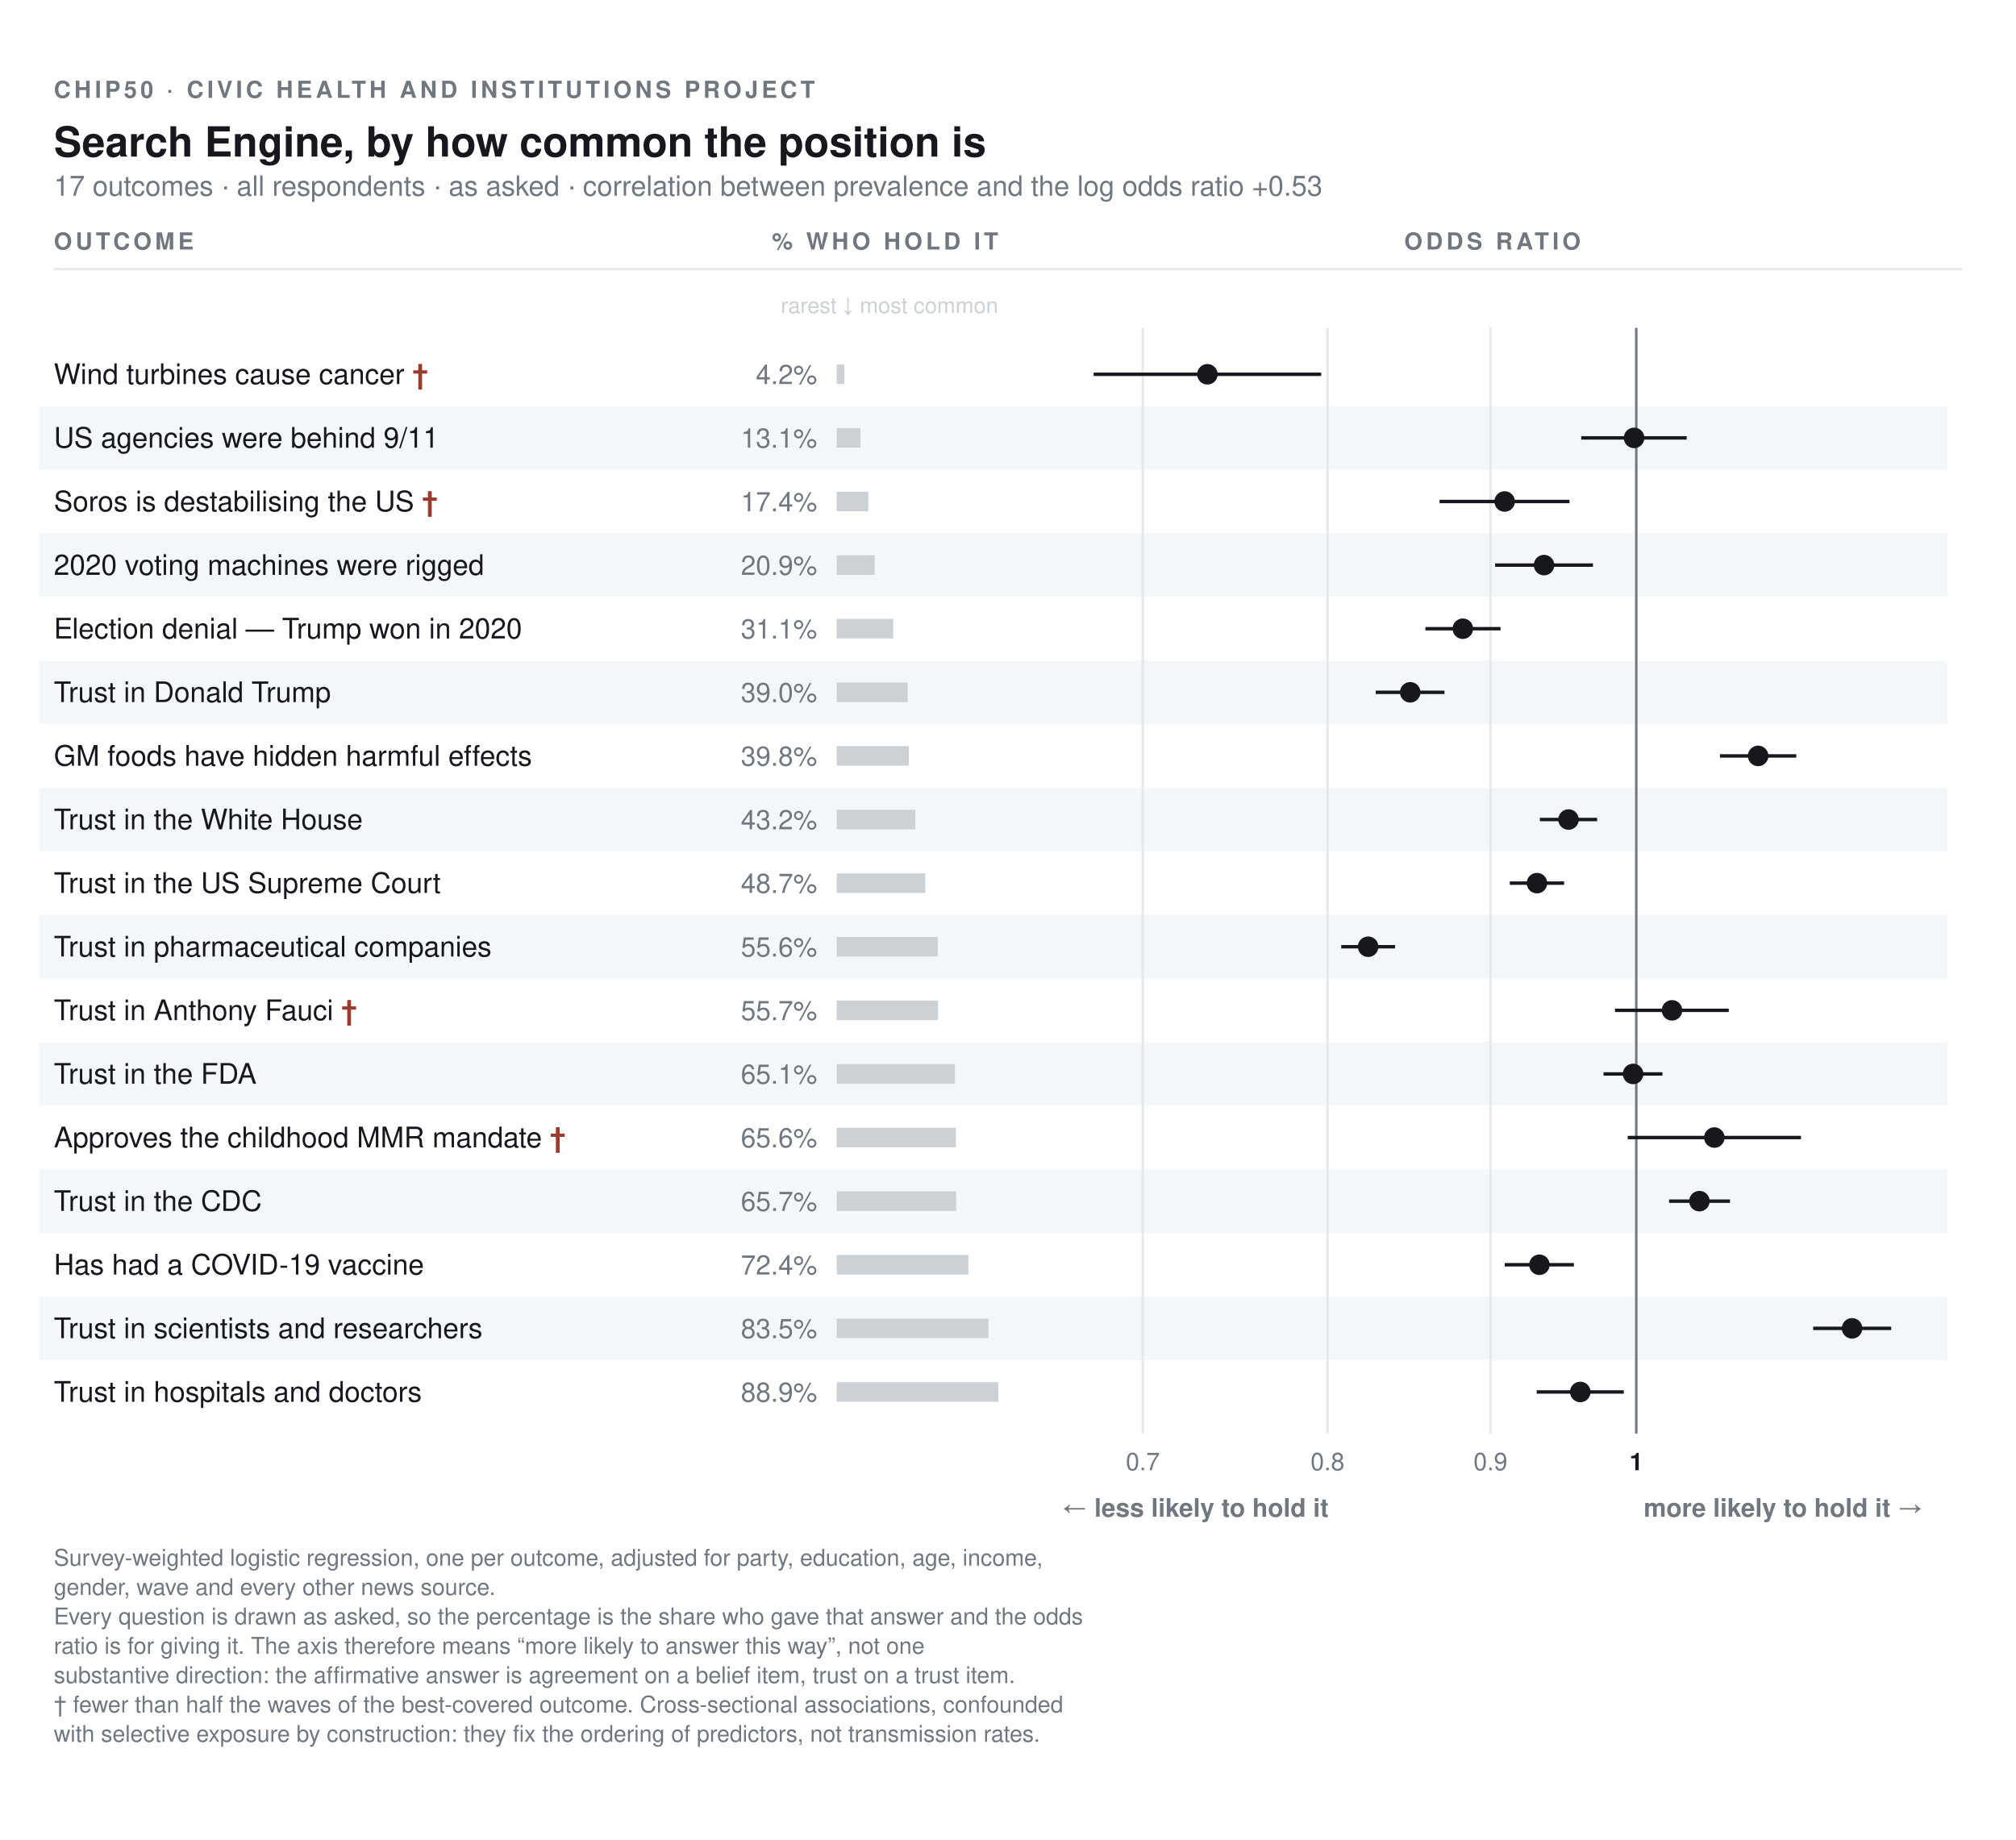
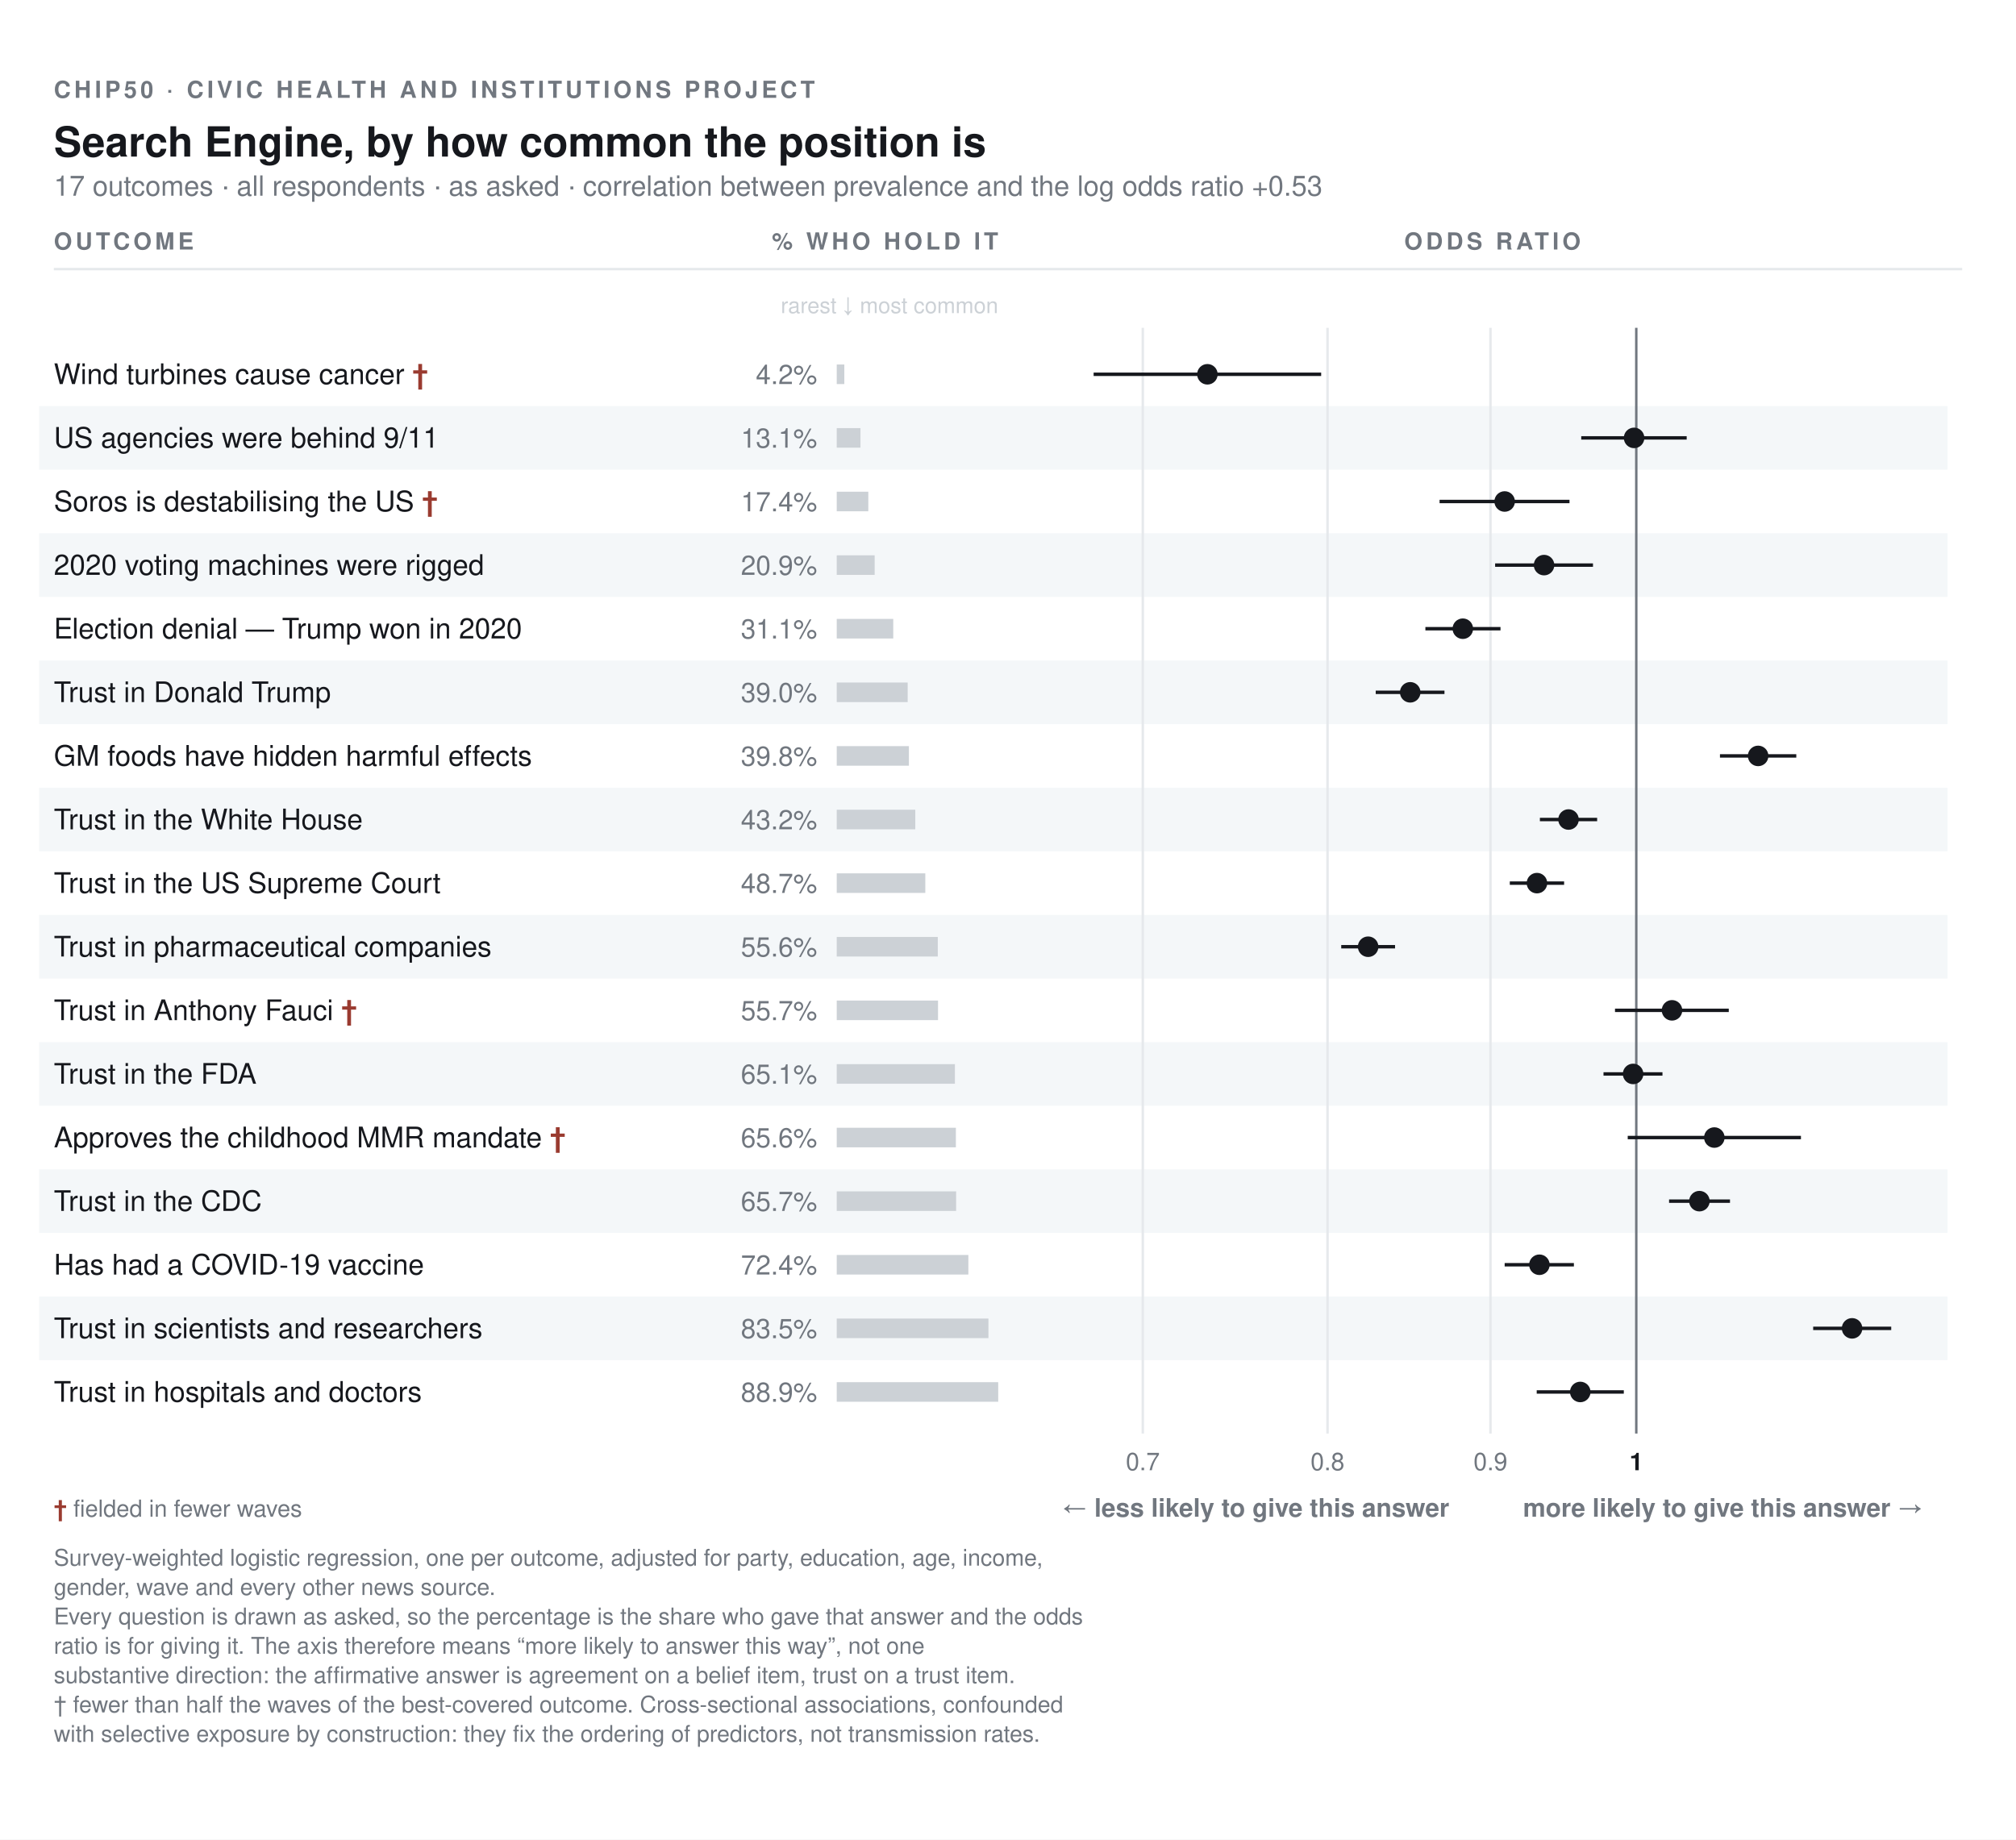
<svg xmlns="http://www.w3.org/2000/svg" width="824" height="752" viewBox="0 0 824 752" font-family="Helvetica Neue,Helvetica,Arial">
  <rect width="824" height="752" fill="#fff" />
  <g transform="translate(22,22)">
    <text x="0" y="18" fill="#71777f" font-size="9.6" font-weight="700" letter-spacing="1.4">CHIP50 · CIVIC HEALTH AND INSTITUTIONS PROJECT</text>
    <text x="0" y="42" fill="#16181d" font-size="17" font-weight="700">Search Engine, by how common the position is</text>
    <text x="0" y="58" fill="#71777f" font-size="11.4">17 outcomes · all respondents · as asked · correlation between prevalence and the log odds ratio +0.53</text>
    <text x="0" y="80" fill="#71777f" font-size="9.6" font-weight="700" letter-spacing="1.4">OUTCOME</text>
    <text x="386" y="80" fill="#71777f" font-size="9.6" font-weight="700" letter-spacing="1.4" text-anchor="end">% WHO HOLD IT</text>
    <text x="588.0" y="80" fill="#71777f" font-size="9.6" font-weight="700" letter-spacing="1.4" text-anchor="middle">ODDS RATIO</text>
    <line x1="0" y1="88" x2="780" y2="88" stroke="#e6e9ec" />
    <text x="386" y="106" fill="#ccd1d6" font-size="9" text-anchor="end">rarest ↓ most common</text>
    <rect x="-6" y="144" width="780" height="26" fill="#f4f7f9" />
    <rect x="-6" y="196" width="780" height="26" fill="#f4f7f9" />
    <rect x="-6" y="248" width="780" height="26" fill="#f4f7f9" />
    <rect x="-6" y="300" width="780" height="26" fill="#f4f7f9" />
    <rect x="-6" y="352" width="780" height="26" fill="#f4f7f9" />
    <rect x="-6" y="404" width="780" height="26" fill="#f4f7f9" />
    <rect x="-6" y="456" width="780" height="26" fill="#f4f7f9" />
    <rect x="-6" y="508" width="780" height="26" fill="#f4f7f9" />
    <line x1="445.1" y1="112" x2="445.1" y2="564" stroke="#e6e9ec" />
    <text x="445.1" y="579" fill="#71777f" font-size="10" font-weight="400" text-anchor="middle">0.7</text>
    <line x1="520.6" y1="112" x2="520.6" y2="564" stroke="#e6e9ec" />
    <text x="520.6" y="579" fill="#71777f" font-size="10" font-weight="400" text-anchor="middle">0.8</text>
    <line x1="587.2" y1="112" x2="587.2" y2="564" stroke="#e6e9ec" />
    <text x="587.2" y="579" fill="#71777f" font-size="10" font-weight="400" text-anchor="middle">0.9</text>
    <line x1="646.8" y1="112" x2="646.8" y2="564" stroke="#71777f" />
    <text x="646.8" y="579" fill="#16181d" font-size="10" font-weight="600" text-anchor="middle">1</text>
    <text x="0" y="135.0" fill="#16181d" font-size="11.6">Wind turbines cause cancer <tspan fill="#9a3b30" font-weight="700">†</tspan>
    </text>
    <text x="312" y="135.0" fill="#71777f" font-size="11" text-anchor="end">4.2%</text>
    <rect x="320" y="127.0" width="3.1" height="8" fill="#ccd1d6" />
    <line x1="425.0" y1="131.0" x2="518.0" y2="131.0" stroke="#16181d" stroke-width="1.4" />
    <circle cx="471.5" cy="131.0" r="4.2" fill="#16181d" />
    <text x="0" y="161.0" fill="#16181d" font-size="11.6">US agencies were behind 9/11</text>
    <text x="312" y="161.0" fill="#71777f" font-size="11" text-anchor="end">13.1%</text>
    <rect x="320" y="153.0" width="9.7" height="8" fill="#ccd1d6" />
    <line x1="624.3" y1="157.0" x2="667.4" y2="157.0" stroke="#16181d" stroke-width="1.4" />
    <circle cx="645.9" cy="157.0" r="4.2" fill="#16181d" />
    <text x="0" y="187.0" fill="#16181d" font-size="11.6">Soros is destabilising the US <tspan fill="#9a3b30" font-weight="700">†</tspan>
    </text>
    <text x="312" y="187.0" fill="#71777f" font-size="11" text-anchor="end">17.4%</text>
    <rect x="320" y="179.0" width="12.9" height="8" fill="#ccd1d6" />
    <line x1="566.4" y1="183.0" x2="619.5" y2="183.0" stroke="#16181d" stroke-width="1.4" />
    <circle cx="593.0" cy="183.0" r="4.2" fill="#16181d" />
    <text x="0" y="213.0" fill="#16181d" font-size="11.6">2020 voting machines were rigged</text>
    <text x="312" y="213.0" fill="#71777f" font-size="11" text-anchor="end">20.9%</text>
    <rect x="320" y="205.0" width="15.5" height="8" fill="#ccd1d6" />
    <line x1="589.1" y1="209.0" x2="629.1" y2="209.0" stroke="#16181d" stroke-width="1.4" />
    <circle cx="609.1" cy="209.0" r="4.2" fill="#16181d" />
    <text x="0" y="239.0" fill="#16181d" font-size="11.6">Election denial — Trump won in 2020</text>
    <text x="312" y="239.0" fill="#71777f" font-size="11" text-anchor="end">31.1%</text>
    <rect x="320" y="231.0" width="23.1" height="8" fill="#ccd1d6" />
    <line x1="560.6" y1="235.0" x2="591.3" y2="235.0" stroke="#16181d" stroke-width="1.4" />
    <circle cx="575.9" cy="235.0" r="4.2" fill="#16181d" />
    <text x="0" y="265.0" fill="#16181d" font-size="11.6">Trust in Donald Trump</text>
    <text x="312" y="265.0" fill="#71777f" font-size="11" text-anchor="end">39.0%</text>
    <rect x="320" y="257.0" width="29.0" height="8" fill="#ccd1d6" />
    <line x1="540.3" y1="261.0" x2="568.4" y2="261.0" stroke="#16181d" stroke-width="1.4" />
    <circle cx="554.4" cy="261.0" r="4.2" fill="#16181d" />
    <text x="0" y="291.0" fill="#16181d" font-size="11.6">GM foods have hidden harmful effects</text>
    <text x="312" y="291.0" fill="#71777f" font-size="11" text-anchor="end">39.8%</text>
    <rect x="320" y="283.0" width="29.5" height="8" fill="#ccd1d6" />
    <line x1="681.0" y1="287.0" x2="712.2" y2="287.0" stroke="#16181d" stroke-width="1.4" />
    <circle cx="696.6" cy="287.0" r="4.2" fill="#16181d" />
    <text x="0" y="317.0" fill="#16181d" font-size="11.6">Trust in the White House</text>
    <text x="312" y="317.0" fill="#71777f" font-size="11" text-anchor="end">43.2%</text>
    <rect x="320" y="309.0" width="32.1" height="8" fill="#ccd1d6" />
    <line x1="607.4" y1="313.0" x2="630.8" y2="313.0" stroke="#16181d" stroke-width="1.4" />
    <circle cx="619.1" cy="313.0" r="4.2" fill="#16181d" />
    <text x="0" y="343.0" fill="#16181d" font-size="11.6">Trust in the US Supreme Court</text>
    <text x="312" y="343.0" fill="#71777f" font-size="11" text-anchor="end">48.7%</text>
    <rect x="320" y="335.0" width="36.2" height="8" fill="#ccd1d6" />
    <line x1="595.1" y1="339.0" x2="617.3" y2="339.0" stroke="#16181d" stroke-width="1.4" />
    <circle cx="606.2" cy="339.0" r="4.2" fill="#16181d" />
    <text x="0" y="369.0" fill="#16181d" font-size="11.6">Trust in pharmaceutical companies</text>
    <text x="312" y="369.0" fill="#71777f" font-size="11" text-anchor="end">55.6%</text>
    <rect x="320" y="361.0" width="41.3" height="8" fill="#ccd1d6" />
    <line x1="526.2" y1="365.0" x2="548.2" y2="365.0" stroke="#16181d" stroke-width="1.4" />
    <circle cx="537.2" cy="365.0" r="4.2" fill="#16181d" />
    <text x="0" y="395.0" fill="#16181d" font-size="11.6">Trust in Anthony Fauci <tspan fill="#9a3b30" font-weight="700">†</tspan>
    </text>
    <text x="312" y="395.0" fill="#71777f" font-size="11" text-anchor="end">55.7%</text>
    <rect x="320" y="387.0" width="41.4" height="8" fill="#ccd1d6" />
    <line x1="638.1" y1="391.0" x2="684.6" y2="391.0" stroke="#16181d" stroke-width="1.4" />
    <circle cx="661.4" cy="391.0" r="4.2" fill="#16181d" />
    <text x="0" y="421.0" fill="#16181d" font-size="11.6">Trust in the FDA</text>
    <text x="312" y="421.0" fill="#71777f" font-size="11" text-anchor="end">65.1%</text>
    <rect x="320" y="413.0" width="48.3" height="8" fill="#ccd1d6" />
    <line x1="633.4" y1="417.0" x2="657.5" y2="417.0" stroke="#16181d" stroke-width="1.4" />
    <circle cx="645.5" cy="417.0" r="4.2" fill="#16181d" />
    <text x="0" y="447.0" fill="#16181d" font-size="11.6">Approves the childhood MMR mandate <tspan fill="#9a3b30" font-weight="700">†</tspan>
    </text>
    <text x="312" y="447.0" fill="#71777f" font-size="11" text-anchor="end">65.6%</text>
    <rect x="320" y="439.0" width="48.7" height="8" fill="#ccd1d6" />
    <line x1="643.3" y1="443.0" x2="714.1" y2="443.0" stroke="#16181d" stroke-width="1.4" />
    <circle cx="678.7" cy="443.0" r="4.2" fill="#16181d" />
    <text x="0" y="473.0" fill="#16181d" font-size="11.6">Trust in the CDC</text>
    <text x="312" y="473.0" fill="#71777f" font-size="11" text-anchor="end">65.7%</text>
    <rect x="320" y="465.0" width="48.8" height="8" fill="#ccd1d6" />
    <line x1="660.2" y1="469.0" x2="685.1" y2="469.0" stroke="#16181d" stroke-width="1.4" />
    <circle cx="672.6" cy="469.0" r="4.2" fill="#16181d" />
    <text x="0" y="499.0" fill="#16181d" font-size="11.6">Has had a COVID-19 vaccine</text>
    <text x="312" y="499.0" fill="#71777f" font-size="11" text-anchor="end">72.4%</text>
    <rect x="320" y="491.0" width="53.8" height="8" fill="#ccd1d6" />
    <line x1="593.0" y1="495.0" x2="621.3" y2="495.0" stroke="#16181d" stroke-width="1.4" />
    <circle cx="607.2" cy="495.0" r="4.2" fill="#16181d" />
    <text x="0" y="525.0" fill="#16181d" font-size="11.6">Trust in scientists and researchers</text>
    <text x="312" y="525.0" fill="#71777f" font-size="11" text-anchor="end">83.5%</text>
    <rect x="320" y="517.0" width="62.0" height="8" fill="#ccd1d6" />
    <line x1="719.1" y1="521.0" x2="751.0" y2="521.0" stroke="#16181d" stroke-width="1.4" />
    <circle cx="735.0" cy="521.0" r="4.2" fill="#16181d" />
    <text x="0" y="551.0" fill="#16181d" font-size="11.6">Trust in hospitals and doctors</text>
    <text x="312" y="551.0" fill="#71777f" font-size="11" text-anchor="end">88.9%</text>
    <rect x="320" y="543.0" width="66.0" height="8" fill="#ccd1d6" />
    <line x1="606.1" y1="547.0" x2="641.7" y2="547.0" stroke="#16181d" stroke-width="1.4" />
    <circle cx="623.9" cy="547.0" r="4.2" fill="#16181d" />
-     <text x="412" y="598" fill="#71777f" font-size="10.4" font-weight="600">← less likely to hold it</text>
-     <text x="764" y="598" fill="#71777f" font-size="10.4" font-weight="600" text-anchor="end">more likely to hold it →</text>
+     <text x="0" y="598" fill="#71777f" font-size="9.6">
+       <tspan fill="#9a3b30" font-weight="700">†</tspan> fielded in fewer waves</text>
+     <text x="412" y="598" fill="#71777f" font-size="10.4" font-weight="600">← less likely to give this answer</text>
+     <text x="764" y="598" fill="#71777f" font-size="10.4" font-weight="600" text-anchor="end">more likely to give this answer →</text>
    <text x="0" y="618" fill="#71777f" font-size="9.4">Survey-weighted logistic regression, one per outcome, adjusted for party, education, age, income,</text>
    <text x="0" y="630" fill="#71777f" font-size="9.4">gender, wave and every other news source.</text>
    <text x="0" y="642" fill="#71777f" font-size="9.4">Every question is drawn as asked, so the percentage is the share who gave that answer and the odds</text>
    <text x="0" y="654" fill="#71777f" font-size="9.4">ratio is for giving it. The axis therefore means “more likely to answer this way”, not one</text>
    <text x="0" y="666" fill="#71777f" font-size="9.4">substantive direction: the affirmative answer is agreement on a belief item, trust on a trust item.</text>
    <text x="0" y="678" fill="#71777f" font-size="9.4">† fewer than half the waves of the best-covered outcome. Cross-sectional associations, confounded</text>
    <text x="0" y="690" fill="#71777f" font-size="9.4">with selective exposure by construction: they fix the ordering of predictors, not transmission rates.</text>
  </g>
</svg>
